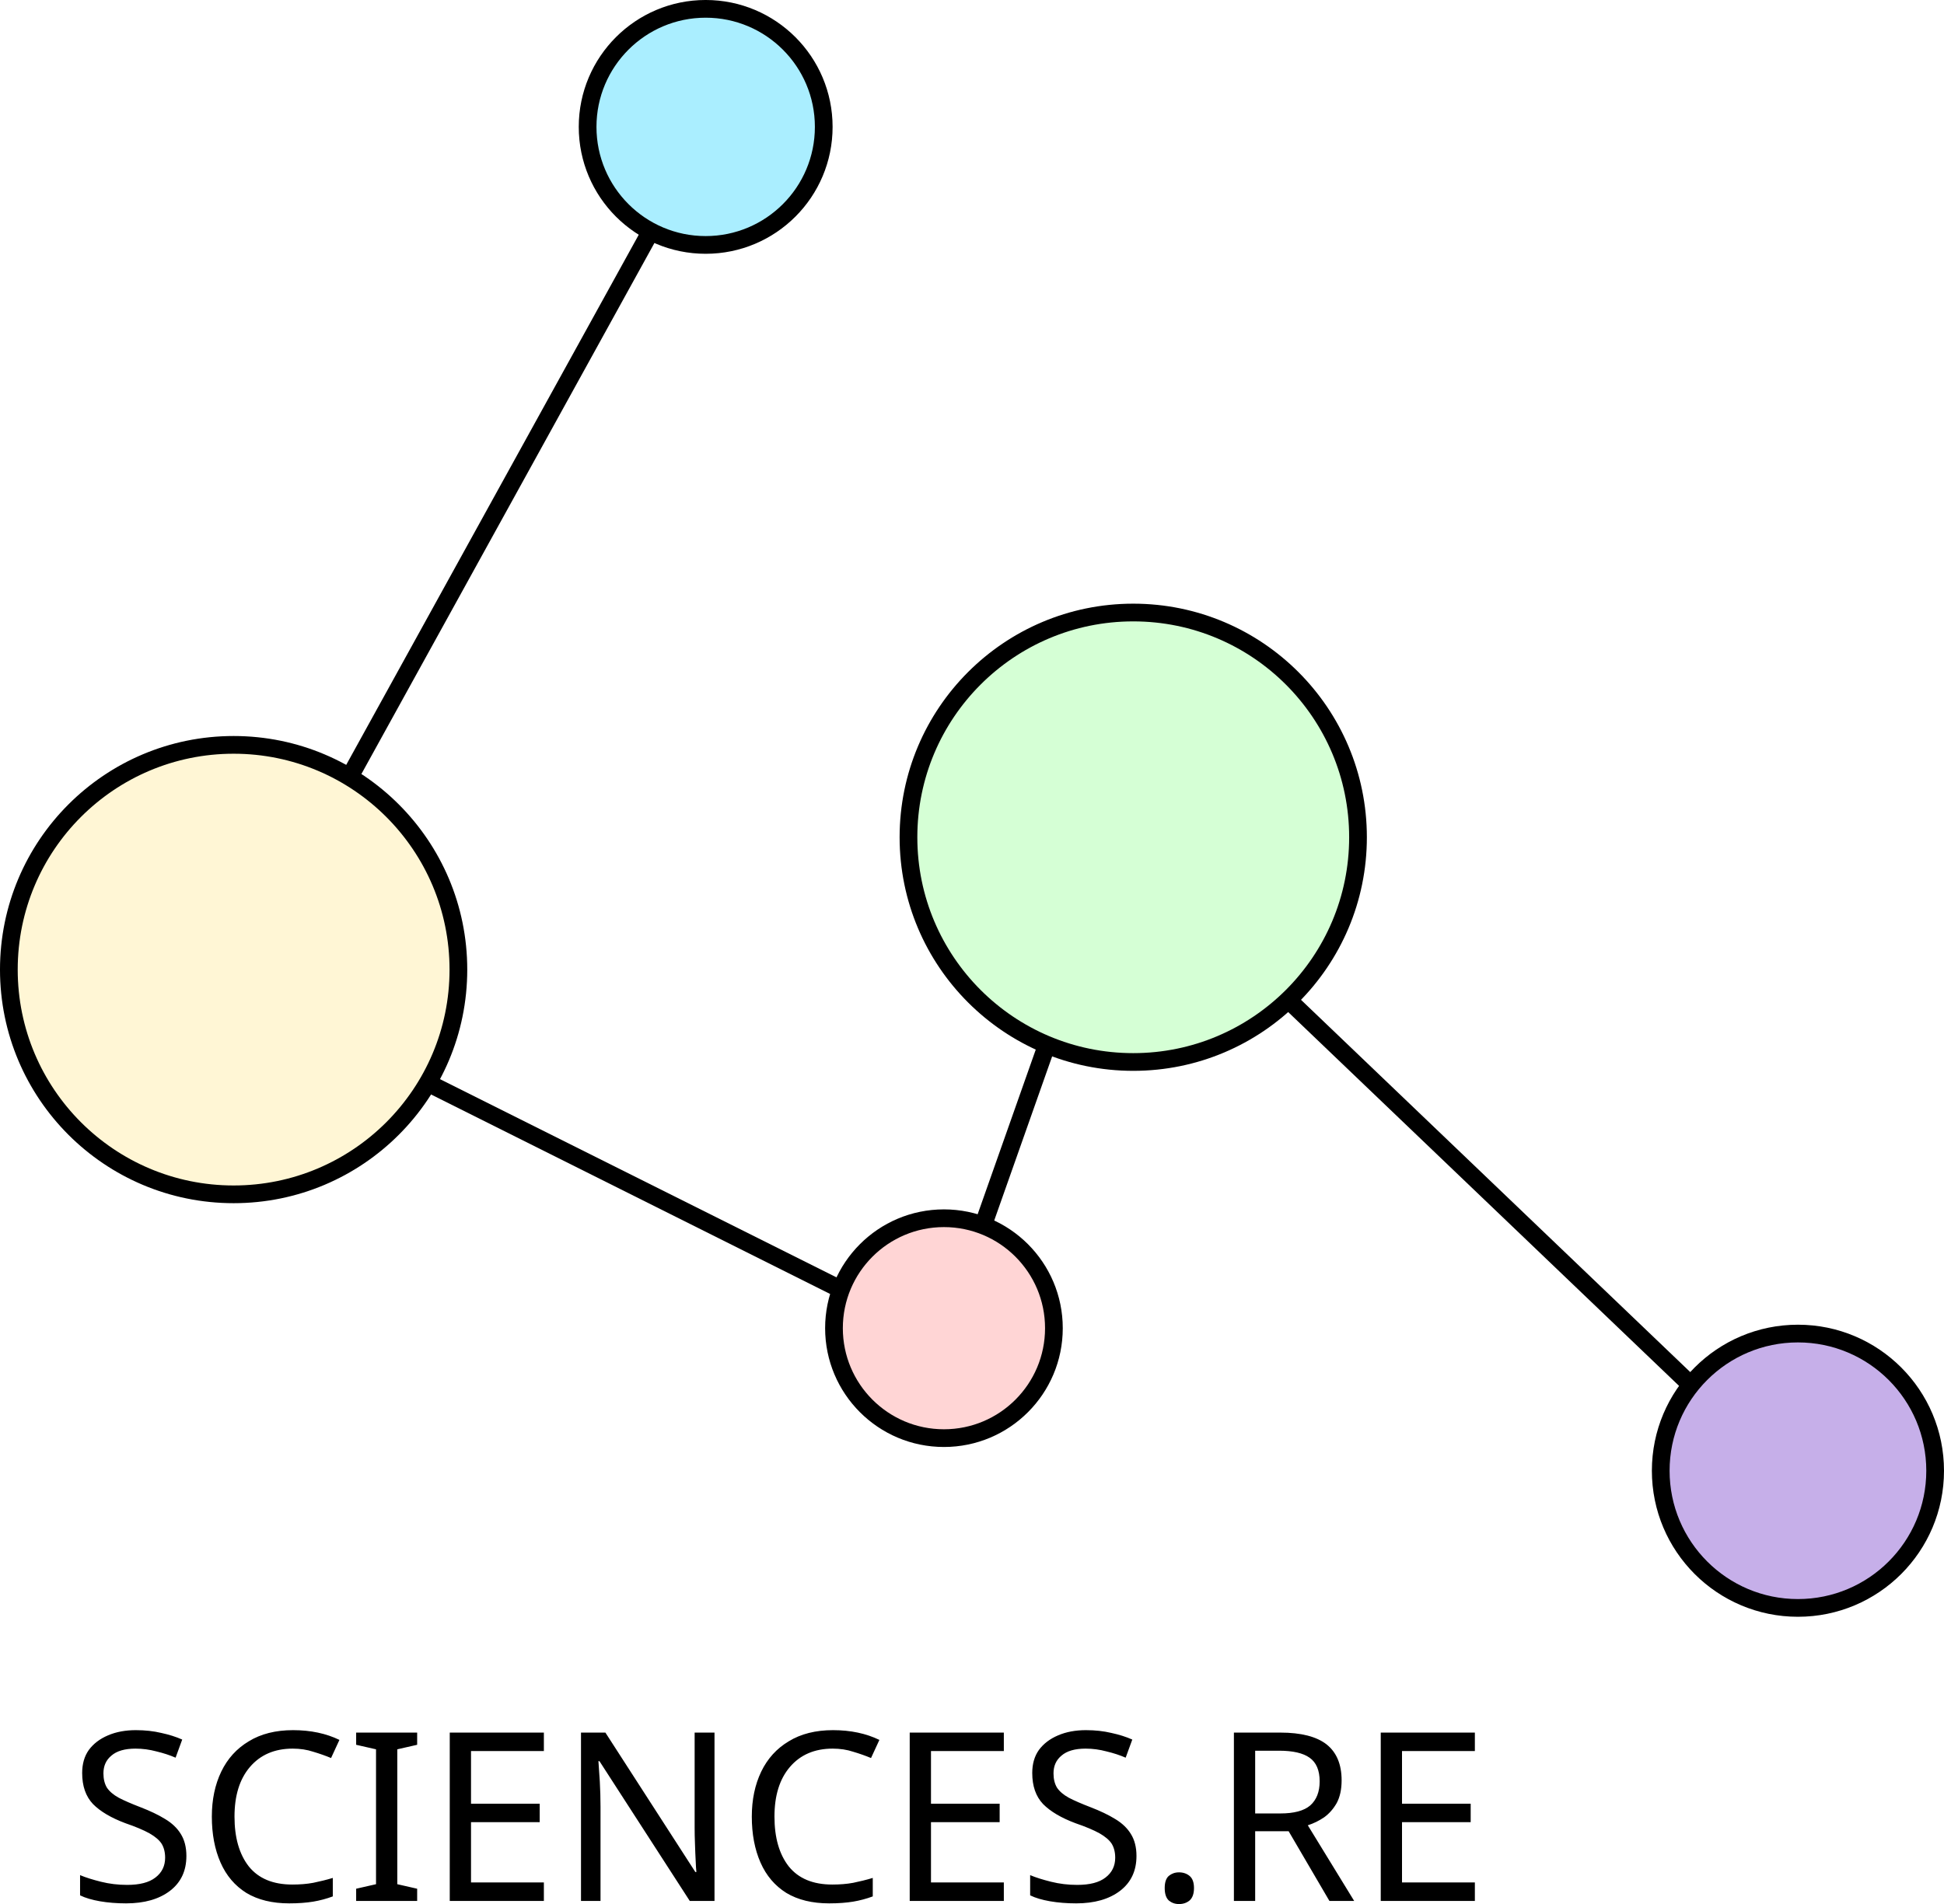
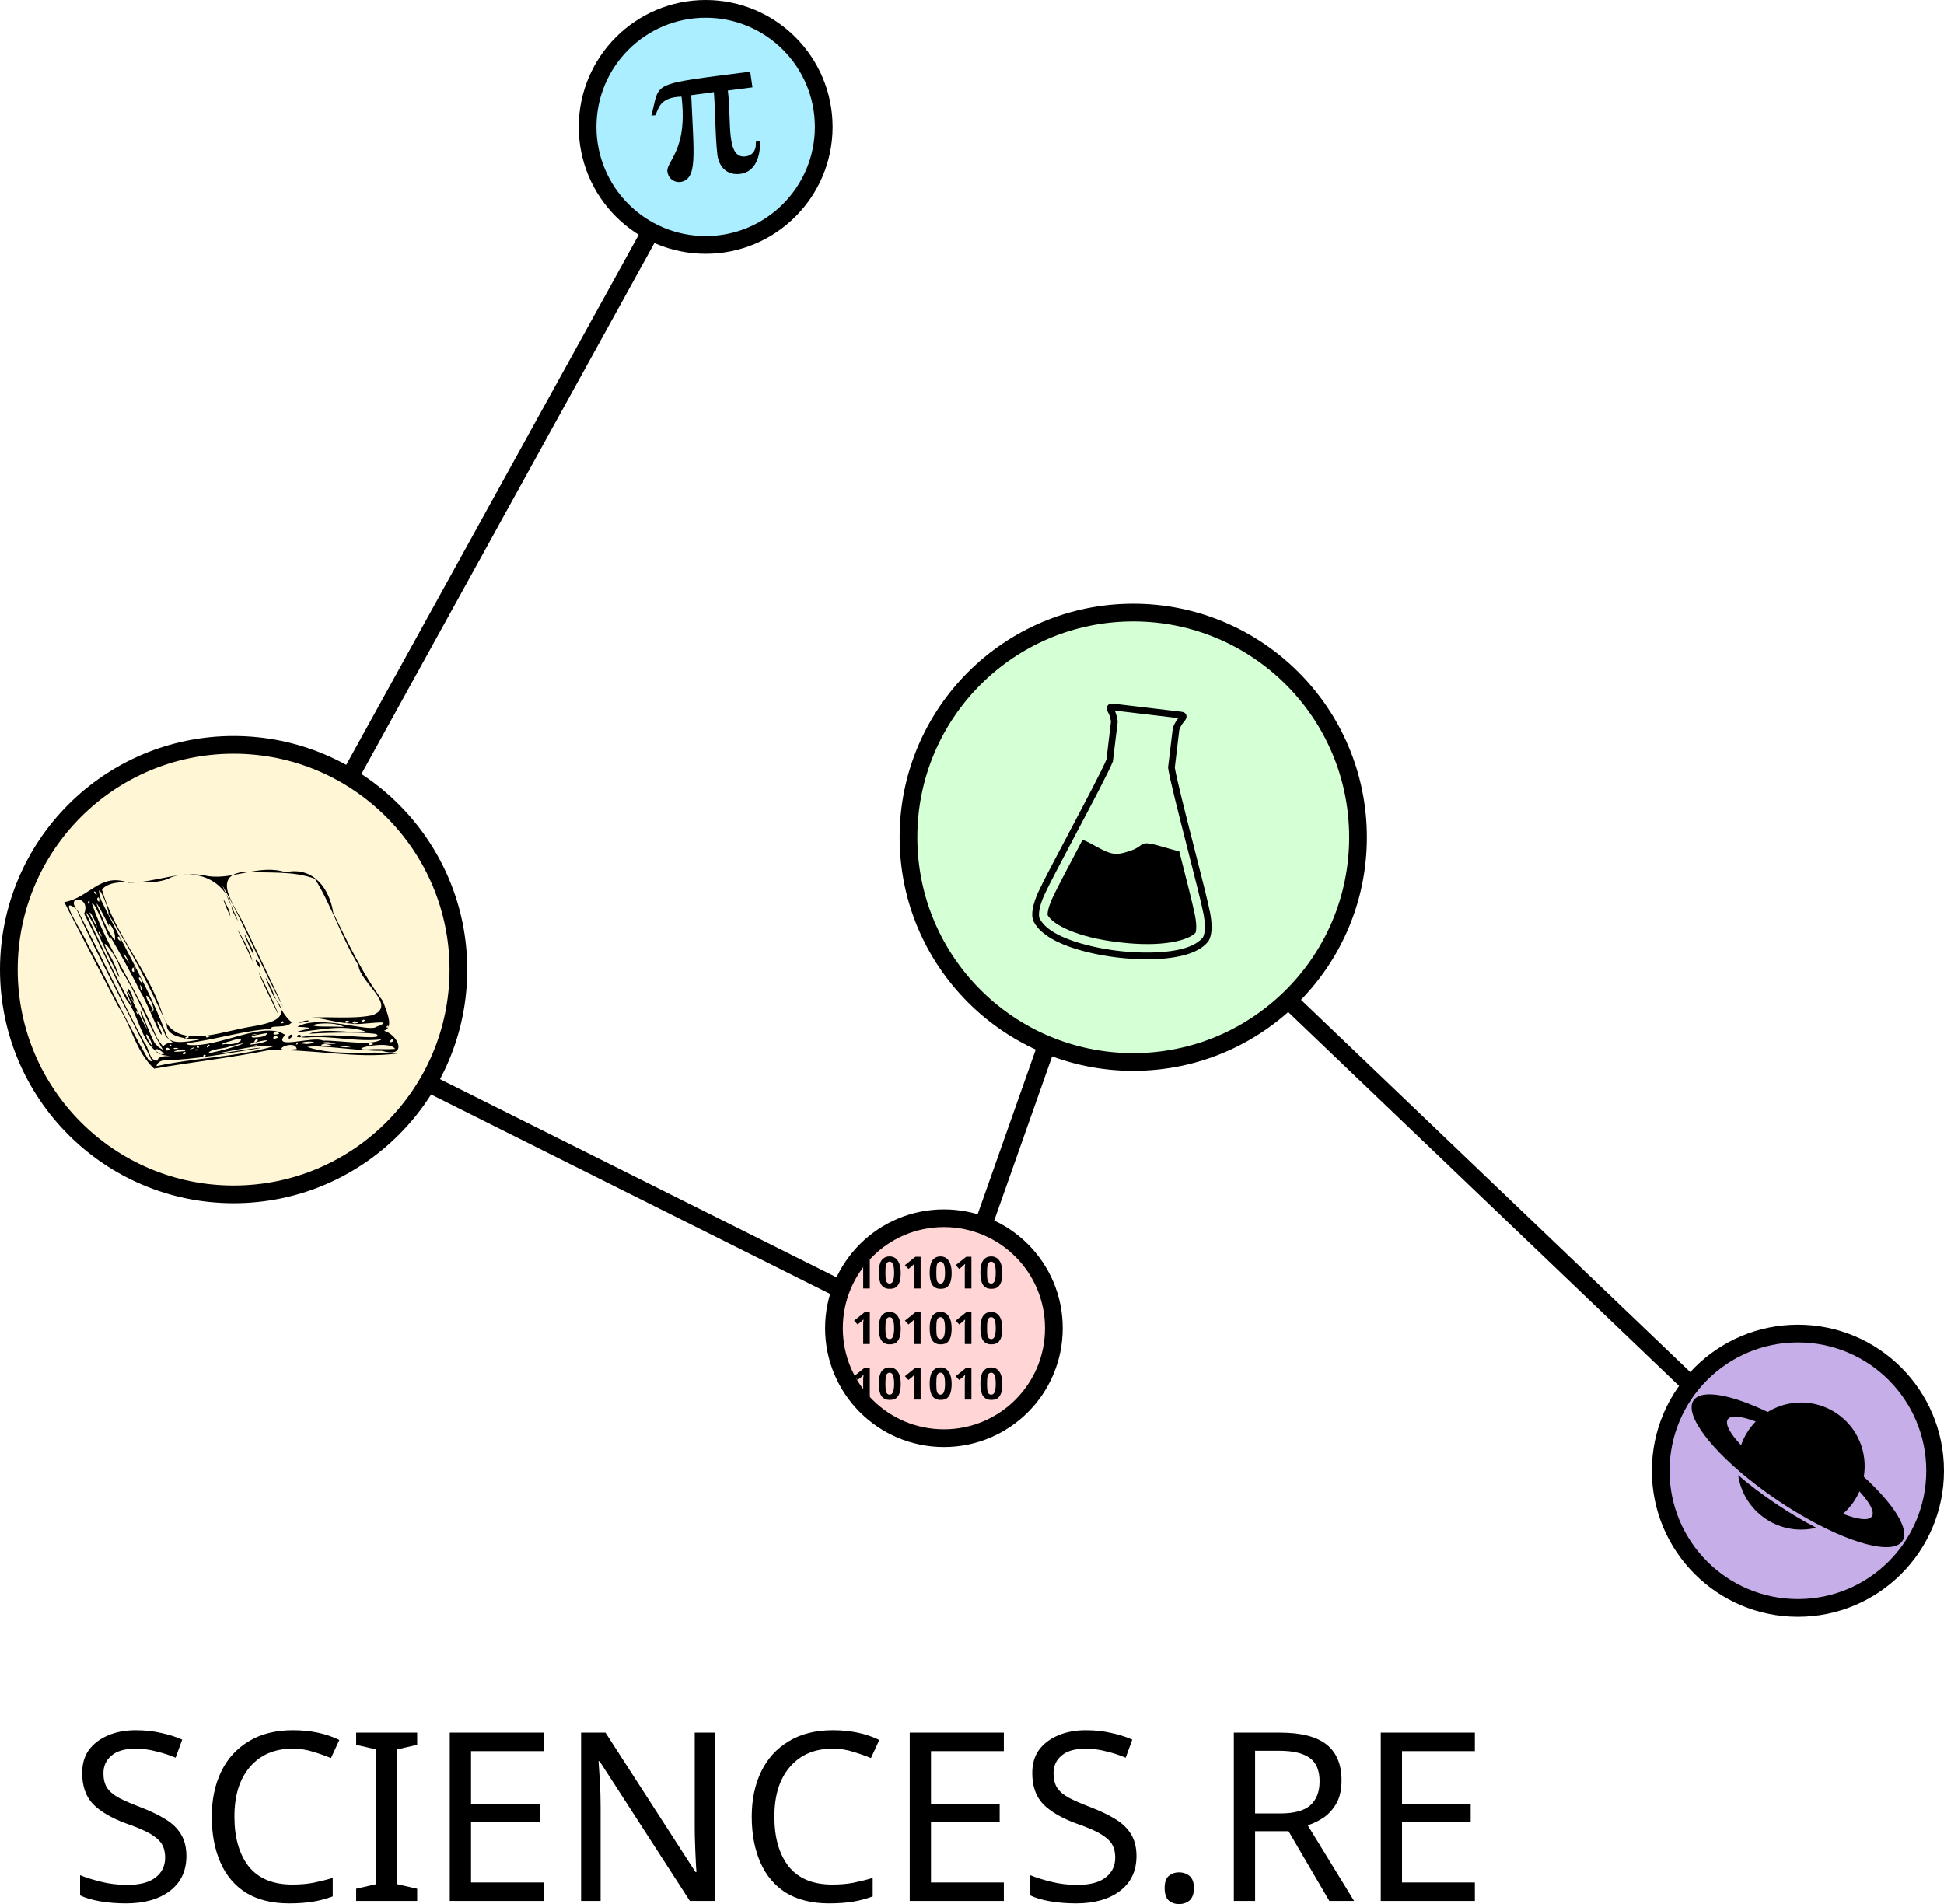
<svg xmlns="http://www.w3.org/2000/svg" width="87.137mm" height="85.325mm" viewBox="0 0 87.137 85.325" version="1.1" id="svg8">
  <defs id="defs2" />
-   <g id="layer1" transform="translate(-18.60607,-105.2784)">
-     <g id="g925">
-       <g id="g948">
-         <g id="g933">
-           <path style="fill:none;stroke:#000000;stroke-width:0.794;stroke-linecap:butt;stroke-linejoin:miter;stroke-miterlimit:4;stroke-dasharray:none;stroke-dashoffset:0;stroke-opacity:1" d="m 50.271,111.125 -21.167,38.365 31.75,15.875 7.938,-22.49 30.427,29.104" id="path917" />
-           <circle style="fill:#d5ffd5;stroke:#000000;stroke-width:0.794;stroke-linecap:square;stroke-miterlimit:4;stroke-dasharray:none;stroke-dashoffset:0" id="path835-3" cx="69.402" cy="142.814" r="10.075" />
-           <circle style="fill:#c6afe9;stroke:#000000;stroke-width:0.794;stroke-linecap:square;stroke-miterlimit:4;stroke-dasharray:none;stroke-dashoffset:0" id="path835-3-5" cx="99.196" cy="171.214" r="6.15" />
-           <circle style="fill:#fff6d5;stroke:#000000;stroke-width:0.794;stroke-linecap:square;stroke-miterlimit:4;stroke-dasharray:none;stroke-dashoffset:0" id="path835-3-6" cx="29.078" cy="148.747" r="10.075" />
-           <circle style="fill:#aaeeff;stroke:#000000;stroke-width:0.794;stroke-linecap:square;stroke-miterlimit:4;stroke-dasharray:none;stroke-dashoffset:0" id="path835" cx="50.237" cy="110.967" r="5.292" />
-           <circle style="fill:#ffd5d5;stroke:#000000;stroke-width:0.794;stroke-linecap:square;stroke-miterlimit:4;stroke-dasharray:none;stroke-dashoffset:0" id="path835-3-7" cx="60.917" cy="164.823" r="4.929" />
-         </g>
-         <text xml:space="preserve" style="font-size:10.583px;line-height:1.25;font-family:'RobotoMono Nerd Font Mono';-inkscape-font-specification:'RobotoMono Nerd Font Mono';stroke-width:0.265" x="21.65" y="190.5" id="text937">
-           <tspan id="tspan935" x="21.65" y="190.5" style="stroke-width:0.265">SCIENCES.RE</tspan>
-         </text>
-       </g>
+   <path style="fill:none;stroke:#000000;stroke-width:0.794;stroke-linecap:butt;stroke-linejoin:miter;stroke-miterlimit:4;stroke-dasharray:none;stroke-dashoffset:0;stroke-opacity:1" d="m 31.665,5.847 -21.167,38.365 31.75,15.875 7.938,-22.49 30.427,29.104" id="path917" />
+   <text xml:space="preserve" style="font-size:10.583px;line-height:1.25;font-family:'RobotoMono Nerd Font Mono';-inkscape-font-specification:'RobotoMono Nerd Font Mono';stroke-width:0.265" x="3.044" y="85.222" id="text937">
+     <tspan id="tspan935" x="3.044" y="85.222" style="stroke-width:0.265">SCIENCES.RE</tspan>
+   </text>
+   <circle style="fill:#fff6d5;stroke:#000000;stroke-width:0.794;stroke-linecap:square;stroke-miterlimit:4;stroke-dasharray:none;stroke-dashoffset:0" id="path835-3-6" cx="10.472" cy="43.469" r="10.075" />
+   <circle style="fill:#d5ffd5;stroke:#000000;stroke-width:0.794;stroke-linecap:square;stroke-miterlimit:4;stroke-dasharray:none;stroke-dashoffset:0" id="path835-3" cx="50.796" cy="37.536" r="10.075" />
+   <g id="g2321" transform="rotate(-15,49.98574,37.57148)">
+     <g id="g1653" transform="matrix(0.1395423,0.05573332,-0.05573332,0.1395423,46.60585,27.77228)" style="stroke-width:0;stroke-miterlimit:4;stroke-dasharray:none">
+       <path d="m 50.276,87.529 c 0,0 0,0 0,0 l -0.405,-0.002 -0.367,0.002 c -3.375,0 -20.428,-0.362 -25.485,-7.503 -0.461,-0.539 -1.815,-2.783 0.169,-9.069 0.924,-2.927 3.905,-10.654 7.061,-18.837 3.627,-9.402 7.731,-20.042 8.486,-22.901 V 17.884 c -0.088,-0.35 -0.419,-1.547 -0.984,-2.354 -0.327,-0.467 -1.007,-1.438 -0.559,-2.3 0.263,-0.504 0.776,-0.759 1.526,-0.759 h 20.564 c 0.75,0 1.263,0.255 1.525,0.759 0.448,0.861 -0.231,1.833 -0.559,2.3 -0.564,0.807 -0.896,2.004 -0.983,2.354 v 11.335 c 0.755,2.861 4.862,13.509 8.491,22.918 3.153,8.175 6.132,15.896 7.055,18.82 1.986,6.286 0.632,8.53 0.17,9.069 -5.056,7.141 -22.293,7.503 -25.705,7.503 z m -0.406,-2.002 0.405,0.002 v 0 c 1.991,0 19.564,-0.188 24.101,-6.697 l 0.111,-0.134 h -10e-4 c -0.007,0 1.155,-1.638 -0.582,-7.14 C 73,68.694 70.032,61.001 66.89,52.857 63.008,42.792 58.994,32.384 58.295,29.587 l -0.03,-0.242 0.023,-11.798 c 0.017,-0.074 0.408,-1.805 1.262,-3.077 H 40.449 c 0.853,1.271 1.245,3.001 1.262,3.076 l 0.024,0.218 -0.03,11.823 c -0.699,2.795 -4.71,13.195 -8.59,23.252 -3.145,8.153 -6.115,15.853 -7.02,18.72 -1.751,5.547 -0.557,7.167 -0.544,7.183 l 0.072,0.091 c 4.537,6.51 21.914,6.697 23.88,6.697 z" id="path1651" style="stroke-width:0;stroke-miterlimit:4;stroke-dasharray:none" />
+     </g>
+     <g id="g1657" transform="matrix(0.1395423,0.05573332,-0.05573332,0.1395423,46.60585,27.77228)">
+       <path d="m 64.532,53.896 c -1.38,-0.169 -2.869,-0.393 -4.476,-0.666 -8.616,-1.465 -5.363,0 -10.056,2.235 -4.693,2.235 -5.587,1.788 -12.291,-0.894 -0.745,-0.298 -1.491,-0.526 -2.23,-0.703 -2.979,7.724 -6.051,15.688 -6.928,18.466 -1.028,3.256 -0.849,4.717 -0.771,5.087 1.951,2.677 9.54,5.533 21.723,5.533 0.198,0 0.311,-10e-4 0.324,-0.002 0,0 0.448,0.002 0.449,0.002 12.332,0 19.992,-2.856 21.944,-5.533 0.079,-0.369 0.257,-1.83 -0.771,-5.087 C 70.572,69.56 67.508,61.613 64.532,53.896 Z" id="path1655" />
    </g>
  </g>
+   <path id="path4146" style="fill:#000000;stroke-width:0.013" d="M 6.908,47.909 C 6.088,47.159 5.895,45.99 5.282,45.092 4.484,43.541 3.674,41.997 2.882,40.443 c 1.144,-0.203 1.597,-1.339 2.878,-0.871 1.193,0.005 2.364,-0.592 3.575,-0.294 1.137,0.163 2.307,-0.55 3.47,-0.176 1.244,-0.268 1.969,0.738 2.132,1.816 0.663,1.359 1.322,2.758 2.226,3.963 0.224,0.632 0.671,1.504 -0.43,1.342 0.908,-0.34 1.807,1.312 0.393,0.888 -1.026,0.015 -2.801,-0.283 -3.36,-0.174 1.309,0.431 2.739,0.168 4.07,0.292 -1.942,0.261 -3.892,-0.229 -5.83,-0.139 -1.688,0.337 -3.402,0.525 -5.1,0.819 z M 7.016,47.797 c 1.729,-0.381 3.537,-0.397 5.237,-0.885 -0.67,-0.105 -1.732,0.186 -2.539,0.316 -0.052,0.062 2.263,-0.351 1.921,-0.234 -1.436,0.224 -2.871,0.511 -4.325,0.548 -0.13,0.025 -0.278,0.107 -0.294,0.256 z M 6.82,47.587 C 5.712,45.297 4.477,43.067 3.424,40.753 c -0.908,-0.705 0.305,1.075 0.455,1.479 0.94,1.745 1.779,3.551 2.766,5.265 l 0.079,0.06 z m 0.245,-0.037 C 7.053,47.185 8.305,47.459 7.29,47.299 6.303,46.872 6.278,45.561 5.645,44.785 4.998,43.522 4.417,42.226 3.771,40.962 4.108,40.158 2.853,40.109 3.495,40.841 c 1.011,1.945 1.928,3.942 2.965,5.877 0.212,0.206 0.222,0.883 0.606,0.831 z m 2.167,-0.227 c -0.151,-0.139 -0.168,0.181 0,0 z m -1.869,-0.082 c -0.575,-0.529 -0.445,0.142 0,0 z m 1.981,-0.032 c 0.581,-0.05 2.562,-0.719 0.924,-0.283 -0.243,0.094 -0.848,0.103 -0.924,0.283 z m -0.992,-0.002 c -0.157,-0.17 -0.253,0.206 0,0 z m -0.074,-0.082 c 0.261,-0.2 -1.183,0.125 0,0 z m 0.483,-0.028 c 0.483,-0.01 -0.158,-0.11 0,0 z M 7.306,47.067 C 6.601,45.878 6.148,44.552 5.373,43.402 5.264,42.857 4.259,41.645 4.906,42.797 5.184,43.22 5.612,44.464 5.121,43.368 4.703,42.632 4.165,41.188 3.824,40.869 c 0.682,1.432 1.318,2.894 2.114,4.269 -0.169,-0.461 -0.499,-1.135 -0.012,-0.296 0.242,0.493 1.062,2.142 0.415,0.707 -0.238,-0.895 0.405,0.971 0.62,1.248 l 0.152,0.153 z M 6.011,44.945 c -0.553,-0.873 -0.166,-0.777 0,0 z m 1.597,2.09 c -0.212,-0.214 -0.248,0.219 0,0 z m 5.695,-0.001 c -0.073,-0.489 -1.359,0.148 -0.212,0.018 z m 4.407,-0.008 c -0.275,-0.464 -2.562,0.129 -0.945,0.009 0.315,-0.007 0.63,0.016 0.945,-0.009 z M 6.858,46.942 c -0.273,-0.856 -0.523,-0.641 0,0 z m 1.15,0.062 c -0.223,-0.091 -0.381,0.089 0,0 z m 0.681,-0.012 c 0.186,-0.167 -0.487,0.202 0,0 z m 0.243,-0.039 c -0.149,-0.195 -0.159,0.121 0,0 z m 6.812,7.56e-4 c -0.582,-0.135 -0.739,0.01 -0.045,7.31e-4 z m -8.439,-0.044 c 0.383,-0.357 0.67,0.04 0.131,-0.436 C 7.21,45.843 6.802,45.378 7.241,46.289 7.318,46.839 6.574,44.879 6.309,44.494 5.879,43.641 5.423,42.803 4.939,41.98 5.092,42.694 4.242,40.276 4.126,40.523 c 0.713,2.095 2.065,3.905 2.886,5.957 l 0.139,0.23 z m 4.149,-0.015 c 0.408,-0.147 -0.641,0.109 0,0 z m -3.765,-0.018 c -0.113,-0.179 -0.143,0.129 0,0 z m 1.708,-0.002 c -0.069,-0.163 -0.244,0.254 0,0 z m 5.472,0.001 c -0.457,-0.191 -0.778,0.105 0,0 z m -6.416,-0.03 c 1.377,0.139 3.341,-1.108 4.332,-0.449 -0.662,0.705 1.299,0.029 1.687,0.257 0.79,-0.019 2.2,0.26 2.639,-0.062 -1.125,0.147 -2.239,-0.185 -3.376,-0.077 -0.903,-0.01 1.01,-0.148 1.425,-0.081 0.439,-0.027 2.114,0.212 1.706,-0.078 -0.887,-0.125 -2.717,-0.028 -3.009,-0.012 0.725,-0.305 2.279,0.048 2.526,-0.102 -1.047,-0.347 -2.187,-0.029 -3.148,0.039 0.541,-0.171 1.015,-0.202 0.093,-0.246 1.003,-0.576 3.221,0.264 3.545,-5.37e-4 1.036,-0.404 -0.764,-0.041 -1.118,-0.143 -1.097,-0.078 -1.36,-0.362 -2.274,-0.216 1.069,-0.163 2.122,0.053 3.204,-0.157 1.169,-0.437 -0.553,-1.462 -0.619,-2.247 -0.758,-1.231 -1.204,-2.687 -1.951,-3.876 -0.978,-0.369 -2.102,-0.244 -3.134,-0.313 -1.592,0.137 -0.411,1.588 -0.044,2.362 0.587,1.231 1.232,2.552 1.77,3.733 -0.977,-1.8 -1.739,-3.712 -2.744,-5.499 0.166,0.475 1.157,2.485 0.451,1.145 -0.221,-1.295 -1.542,-1.906 -2.738,-1.496 -0.935,0.524 -2.5,-0.122 -3.106,0.546 0.564,2.017 2.085,3.594 2.709,5.587 0.469,1.558 2.342,0.892 3.482,0.664 0.779,-0.193 2.582,-0.233 1.528,-1.416 -0.263,-0.53 -0.642,-1.414 -0.111,-0.386 0.279,0.8 0.645,1.315 0.9,1.513 -0.245,0.306 -1.007,0.09 -0.907,0.29 -1.286,0.078 -2.52,0.491 -3.794,0.641 l -0.026,0.037 0.101,0.041 z m 4.496,-0.257 c -0.078,-0.295 0.409,-0.246 0,0 z m 0.362,-0.107 c 0.096,-0.262 0.354,0.115 0,0 z m 0.059,-0.617 c 0.514,-0.224 0.715,-0.057 0.042,-0.008 z m -0.875,-0.34 c -0.271,-0.547 -0.879,-1.772 -0.885,-1.922 0.305,0.618 0.682,1.348 0.885,1.922 z M 11.666,43.419 c -0.467,-0.632 0.024,-0.377 0,0 z m -0.348,-0.302 c -0.142,-0.439 -1.143,-2.297 -0.374,-0.934 0.145,0.301 0.311,0.603 0.374,0.934 z m 0.051,-0.302 c -0.255,-0.463 -0.671,-1.524 -0.179,-0.5 0.082,0.156 0.186,0.315 0.179,0.5 z m -1.042,-1.731 c -0.307,-0.634 -0.47,-1.173 -0.043,-0.24 z m 0.914,5.749 c 0.793,-0.08 1.067,-0.34 0.143,-0.082 0.176,-0.127 -0.366,0.132 -0.143,0.082 z m -1.114,-0.029 c 0.656,0.084 1.04,-0.429 0.181,-0.124 -0.004,-0.013 -0.704,0.21 -0.181,0.124 z m 3.214,0.008 c 0.088,-0.19 -0.195,0.079 0,0 z m 0.407,-0.007 c 0.799,-0.079 -0.119,-0.185 -0.244,-0.028 z m 2.976,0.007 c -0.171,-0.175 -0.303,0.151 0,0 z m -1.665,-0.022 c -0.626,-0.186 -0.942,0.071 0,0 z M 8.428,46.691 C 9.937,46.461 7.451,46.863 7.472,45.932 6.716,44.231 5.847,42.578 4.869,40.994 c -0.006,-0.422 -0.662,-1.748 -0.344,-0.655 0.987,2.044 2.18,3.996 2.965,6.134 0.196,0.314 0.627,0.247 0.938,0.219 z m 9.169,0.006 c 0.095,-0.321 -0.305,0.141 0,0 z m -6.034,-0.051 c -0.055,-0.23 -0.352,0.306 0,0 z m -0.191,-0.129 c 0.479,-0.015 0.61,-0.114 0.584,-0.199 -0.06,0.007 -0.965,0.15 -0.584,0.199 z m 1.095,-0.003 c -0.177,-0.216 -0.389,0.201 0,0 z m -4.005,-0.006 c -0.03,-0.19 -0.434,0.254 0,0 z m 0.939,-0.05 c -0.205,-0.128 -0.24,0.174 0,0 z m 2.011,-0.067 c 0.448,-0.104 -0.473,0.046 0,0 z m 1.109,-0.048 c -0.185,-0.247 -0.491,0.167 0,0 z m 2.898,-0.306 c -0.611,-0.348 -2.267,0.001 -0.727,-0.015 0.242,0.004 0.485,0.006 0.727,0.015 z m 2.01,-0.018 c -0.123,-0.119 -0.138,0.174 0,0 z m -1.375,-0.163 c -0.246,-0.202 -0.416,0.126 0,0 z m -3.327,-0.022 c -0.105,-0.164 -0.187,0.157 0,0 z m 2.953,-0.024 c -0.2,-0.167 -0.354,0.155 0,0 z m 0.68,-0.056 c -0.109,-0.146 -0.225,0.186 0,0 z M 6.217,45.514 c -0.111,-0.344 -0.171,-0.1 0,0 z m 0.613,-0.124 c 0.127,-0.335 -0.169,0.009 0,0 z m 0.067,-0.082 c -0.101,-0.704 -0.72,-1.054 0,0 z M 6.355,44.318 c -0.145,-0.482 -0.027,0.316 0,0 z m 0.046,-0.212 c -0.13,-0.515 -0.32,-0.244 0,0 z M 6.008,43.575 c 0.014,-0.447 -0.213,0.01 0,0 z m 0.075,-0.107 c -0.056,-0.455 -0.108,0.086 0,0 z m -0.275,-0.261 c -0.258,-0.626 -0.466,-0.596 0,0 z M 5.401,42.192 c -0.022,-0.37 -0.271,-0.153 0,0 z M 5.15,42.149 C 5.237,41.652 4.654,41.049 4.981,41.733 4.781,41.245 3.925,39.662 4.569,41.103 4.723,41.471 4.884,41.846 5.15,42.149 Z m -0.591,-0.154 c -0.068,-0.31 -0.279,-0.276 0,0 z M 4.362,41.596 C 4.192,40.968 3.756,40.523 4.243,41.384 Z M 4.012,40.501 c 0.037,-0.346 -0.179,0.091 0,0 z m 0.432,-0.073 c 0.057,-0.374 -0.221,-0.117 0,0 z M 4.31,40.014 c -0.266,-0.211 0.114,0.318 0,0 z" />
+   <g id="g1504">
+     <circle style="fill:#aaeeff;stroke:#000000;stroke-width:0.794;stroke-linecap:square;stroke-miterlimit:4;stroke-dasharray:none;stroke-dashoffset:0" id="path835" cx="31.631" cy="5.689" r="5.292" />
+     <path style="fill:#000000;stroke:none;stroke-width:0.008" d="m 29.198,5.179 0.17,-0.01 c 0.148,-0.221 0.138,-0.814 1.181,-0.838 0.299,2.505 -0.762,2.917 -0.624,3.42 0.064,0.287 0.319,0.435 0.569,0.412 0.783,-0.133 0.605,-1.189 0.49,-3.897 l 1.015,-0.137 c 0.073,0.95 0.053,1.913 0.16,2.839 0.095,0.613 0.513,0.891 1.006,0.829 0.813,-0.082 0.942,-1.061 0.887,-1.464 l -0.174,0.023 c 0.028,0.334 -0.1,0.595 -0.438,0.655 -0.927,0.137 -0.637,-1.576 -0.816,-2.954 l 1.103,-0.142 -0.101,-0.703 c -4.586,0.595 -4.016,0.427 -4.429,1.967 z" id="path911" />
+   </g>
+   <g id="g2145">
+     <circle style="fill:#c6afe9;stroke:#000000;stroke-width:0.794;stroke-linecap:square;stroke-miterlimit:4;stroke-dasharray:none;stroke-dashoffset:0" id="path835-3-5" cx="80.59" cy="65.936" r="6.15" />
+     <g id="g1542" transform="matrix(0.1128757,0,0,0.1128757,75.06074,60.08123)">
+       <path fill="#000000" d="M 75.132,54.237 C 76.739,44.761 72.844,34.785 64.356,29.063 55.868,23.341 45.159,23.472 36.978,28.515 22.357,21.52 10.602,19.351 7.525,23.916 3.7,29.589 14.542,43.79 32.487,57.548 c 0.028,0.021 0.055,0.042 0.083,0.063 0.593,0.454 1.195,0.907 1.803,1.36 0.083,0.062 0.166,0.125 0.25,0.188 0.546,0.404 1.1,0.808 1.658,1.211 0.148,0.107 0.293,0.215 0.442,0.322 0.528,0.379 1.064,0.756 1.602,1.133 0.177,0.124 0.35,0.249 0.528,0.373 0.713,0.497 1.435,0.991 2.165,1.483 0.732,0.493 1.463,0.978 2.192,1.454 0.144,0.094 0.286,0.183 0.429,0.276 0.592,0.384 1.183,0.765 1.773,1.138 0.118,0.074 0.234,0.146 0.352,0.219 0.618,0.389 1.235,0.772 1.85,1.148 0.078,0.047 0.155,0.093 0.233,0.14 0.657,0.4 1.313,0.794 1.966,1.18 0.031,0.018 0.062,0.035 0.092,0.053 C 69.388,80.765 86.618,85.488 90.443,79.815 93.52,75.25 87.1,65.167 75.132,54.237 Z M 21.145,31.439 c 1.19,-1.766 5.329,-1.304 11.088,0.865 -1.063,1.085 -2.048,2.275 -2.928,3.581 -1.248,1.852 -2.209,3.81 -2.91,5.824 -4.374,-4.671 -6.468,-8.463 -5.25,-10.27 z m 57.214,38.573 c -1.218,1.807 -5.519,1.286 -11.488,-1.015 1.604,-1.405 3.059,-3.031 4.307,-4.883 0.88,-1.305 1.614,-2.664 2.221,-4.058 4.17,4.526 6.151,8.19 4.96,9.956 z" id="path1538" />
+       <path fill="#000000" d="m 25.25,53.613 c 0.985,6.802 4.728,13.179 10.876,17.323 6.148,4.145 13.463,5.223 20.138,3.585 C 51.1,71.842 45.663,68.622 40.178,64.924 34.694,61.228 29.67,57.395 25.25,53.613 Z" id="path1540" />
+     </g>
+   </g>
+   <g id="g2164">
+     <circle style="fill:#ffd5d5;stroke:#000000;stroke-width:0.794;stroke-linecap:square;stroke-miterlimit:4;stroke-dasharray:none;stroke-dashoffset:0" id="path835-3-7" cx="42.31" cy="59.545" r="4.929" />
+     <text xml:space="preserve" style="font-size:1.991px;line-height:1.25;font-family:'RobotoMono Nerd Font Mono';-inkscape-font-specification:'RobotoMono Nerd Font Mono';stroke-width:0.249" x="38.176" y="57.764" id="text2149">
+       <tspan x="38.176" y="57.764" style="font-weight:bold;font-size:1.991px;stroke-width:0.249" id="tspan2151">101010</tspan>
+       <tspan x="38.176" y="60.253" style="font-weight:bold;font-size:1.991px;stroke-width:0.249" id="tspan2155">101010</tspan>
+       <tspan x="38.176" y="62.741" style="font-weight:bold;font-size:1.991px;stroke-width:0.249" id="tspan2157">101010</tspan>
+     </text>
+   </g>
</svg>
